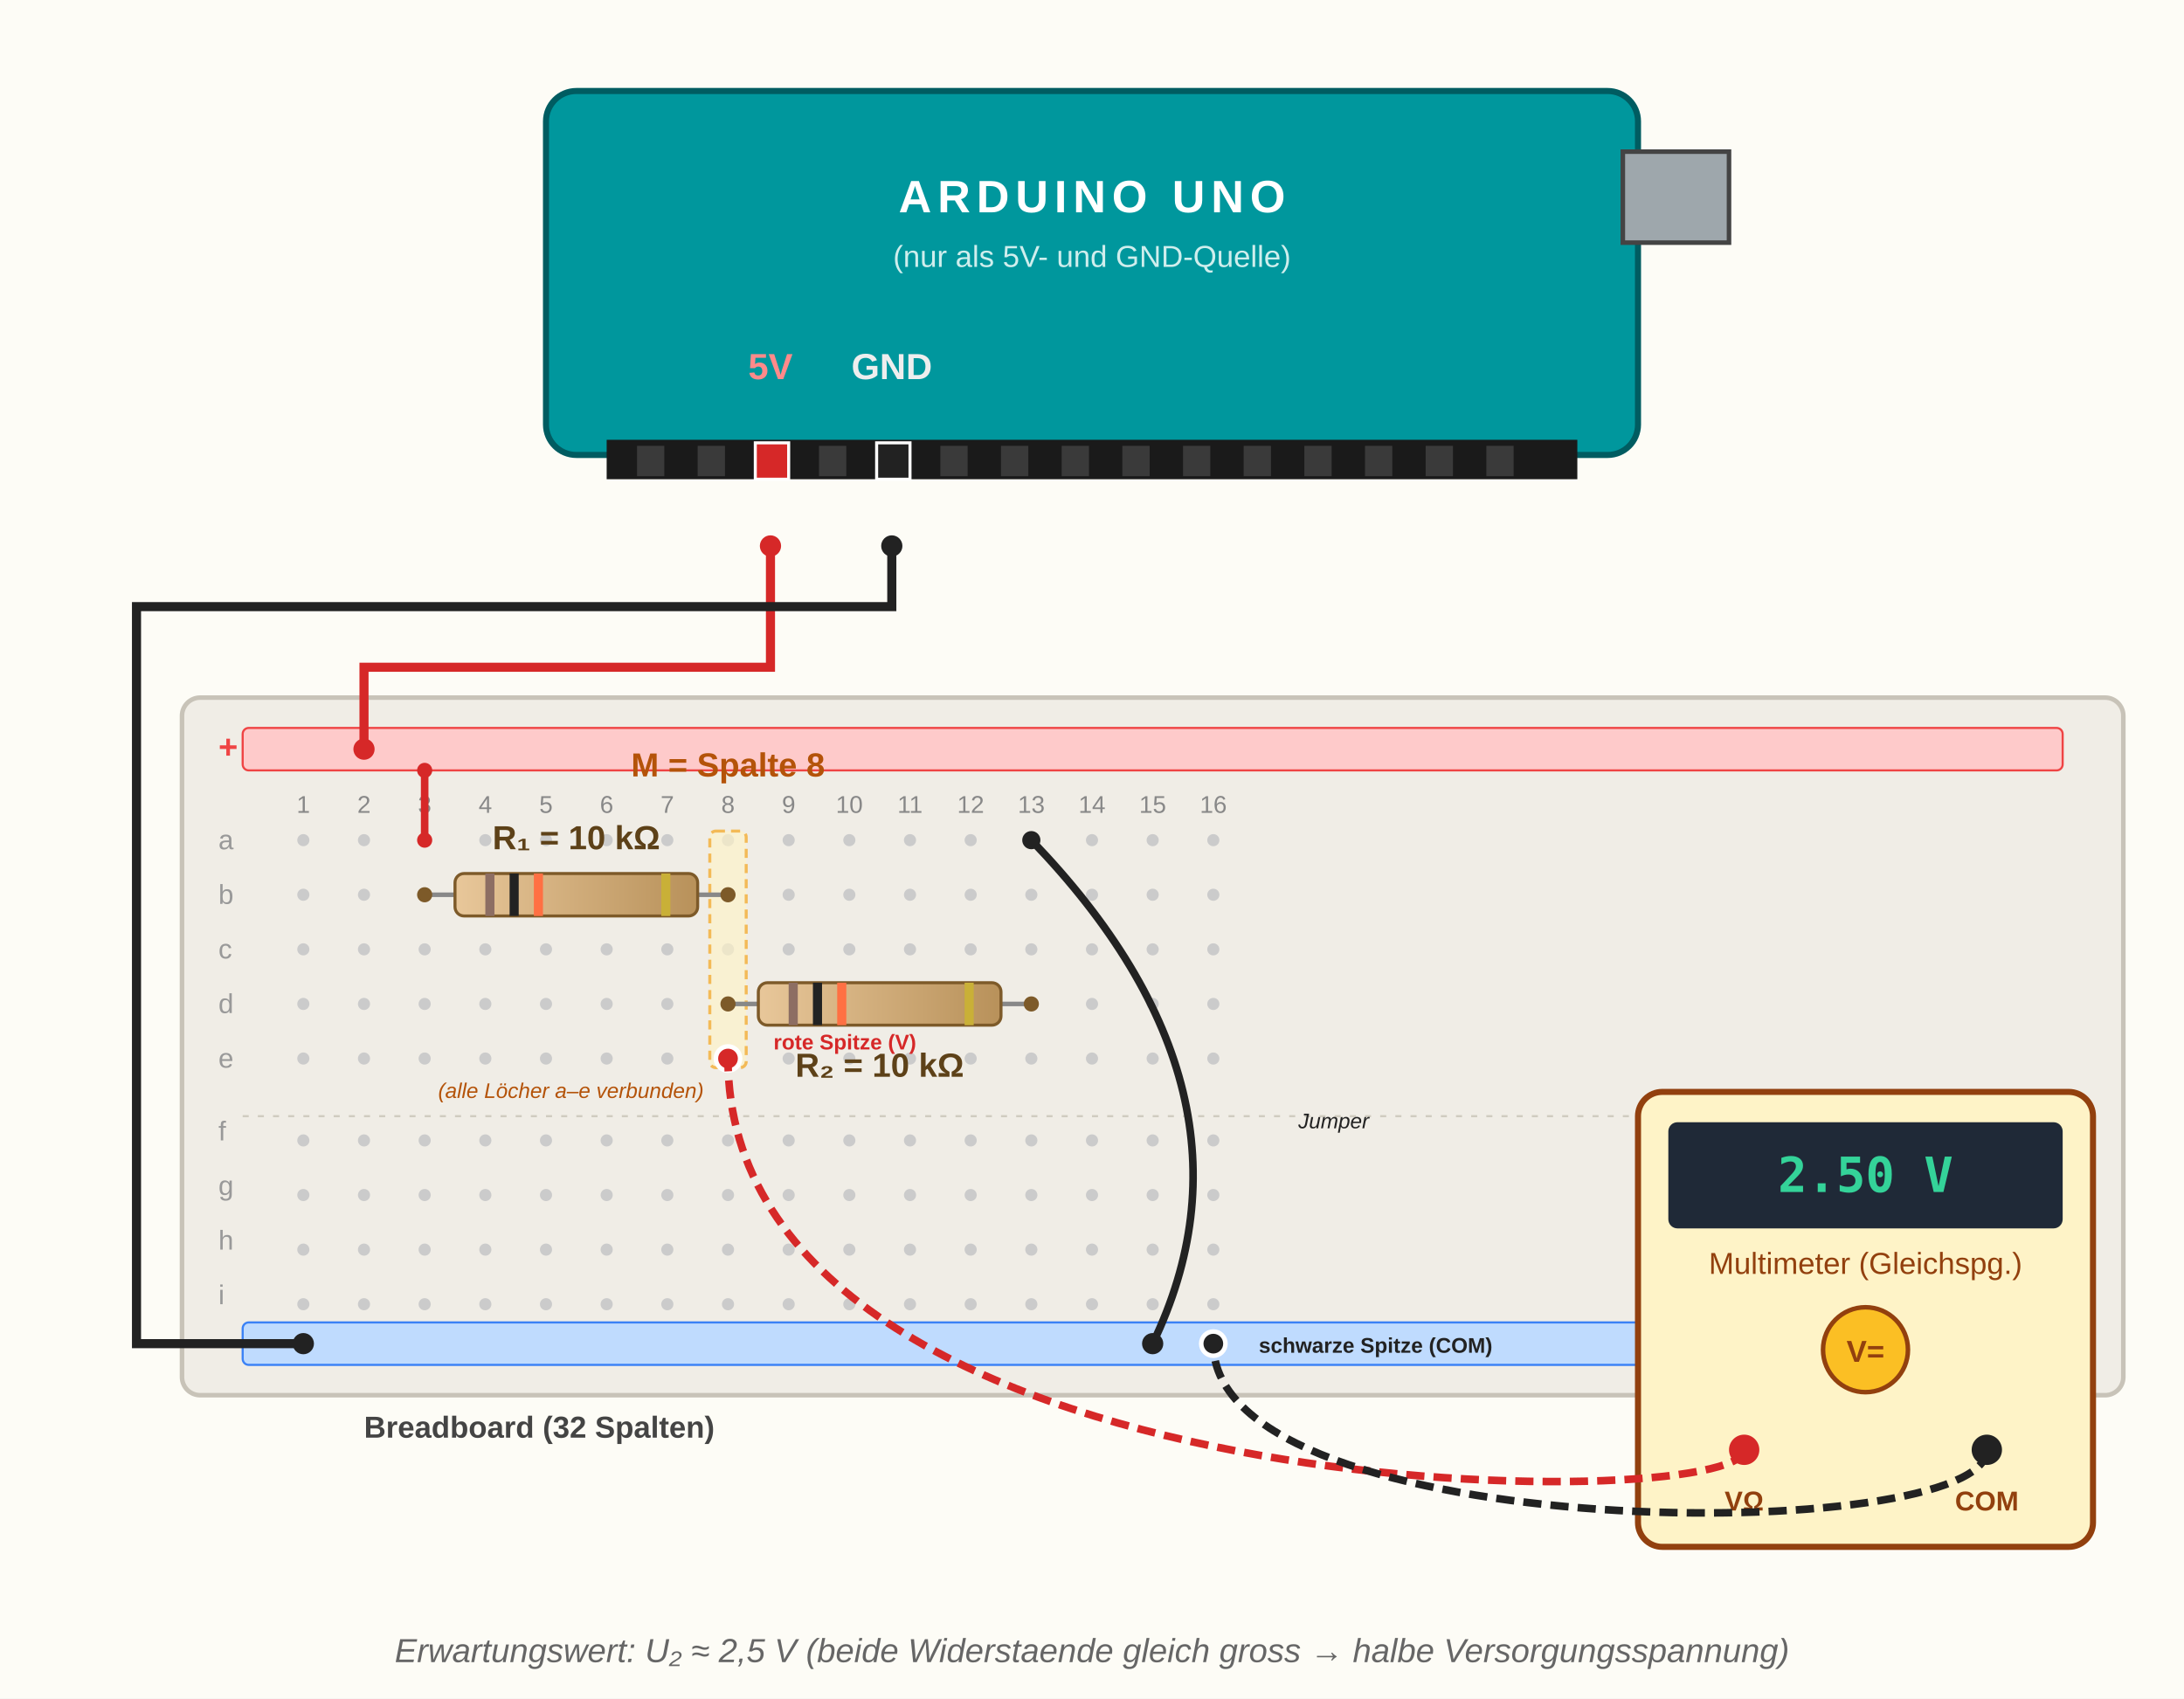
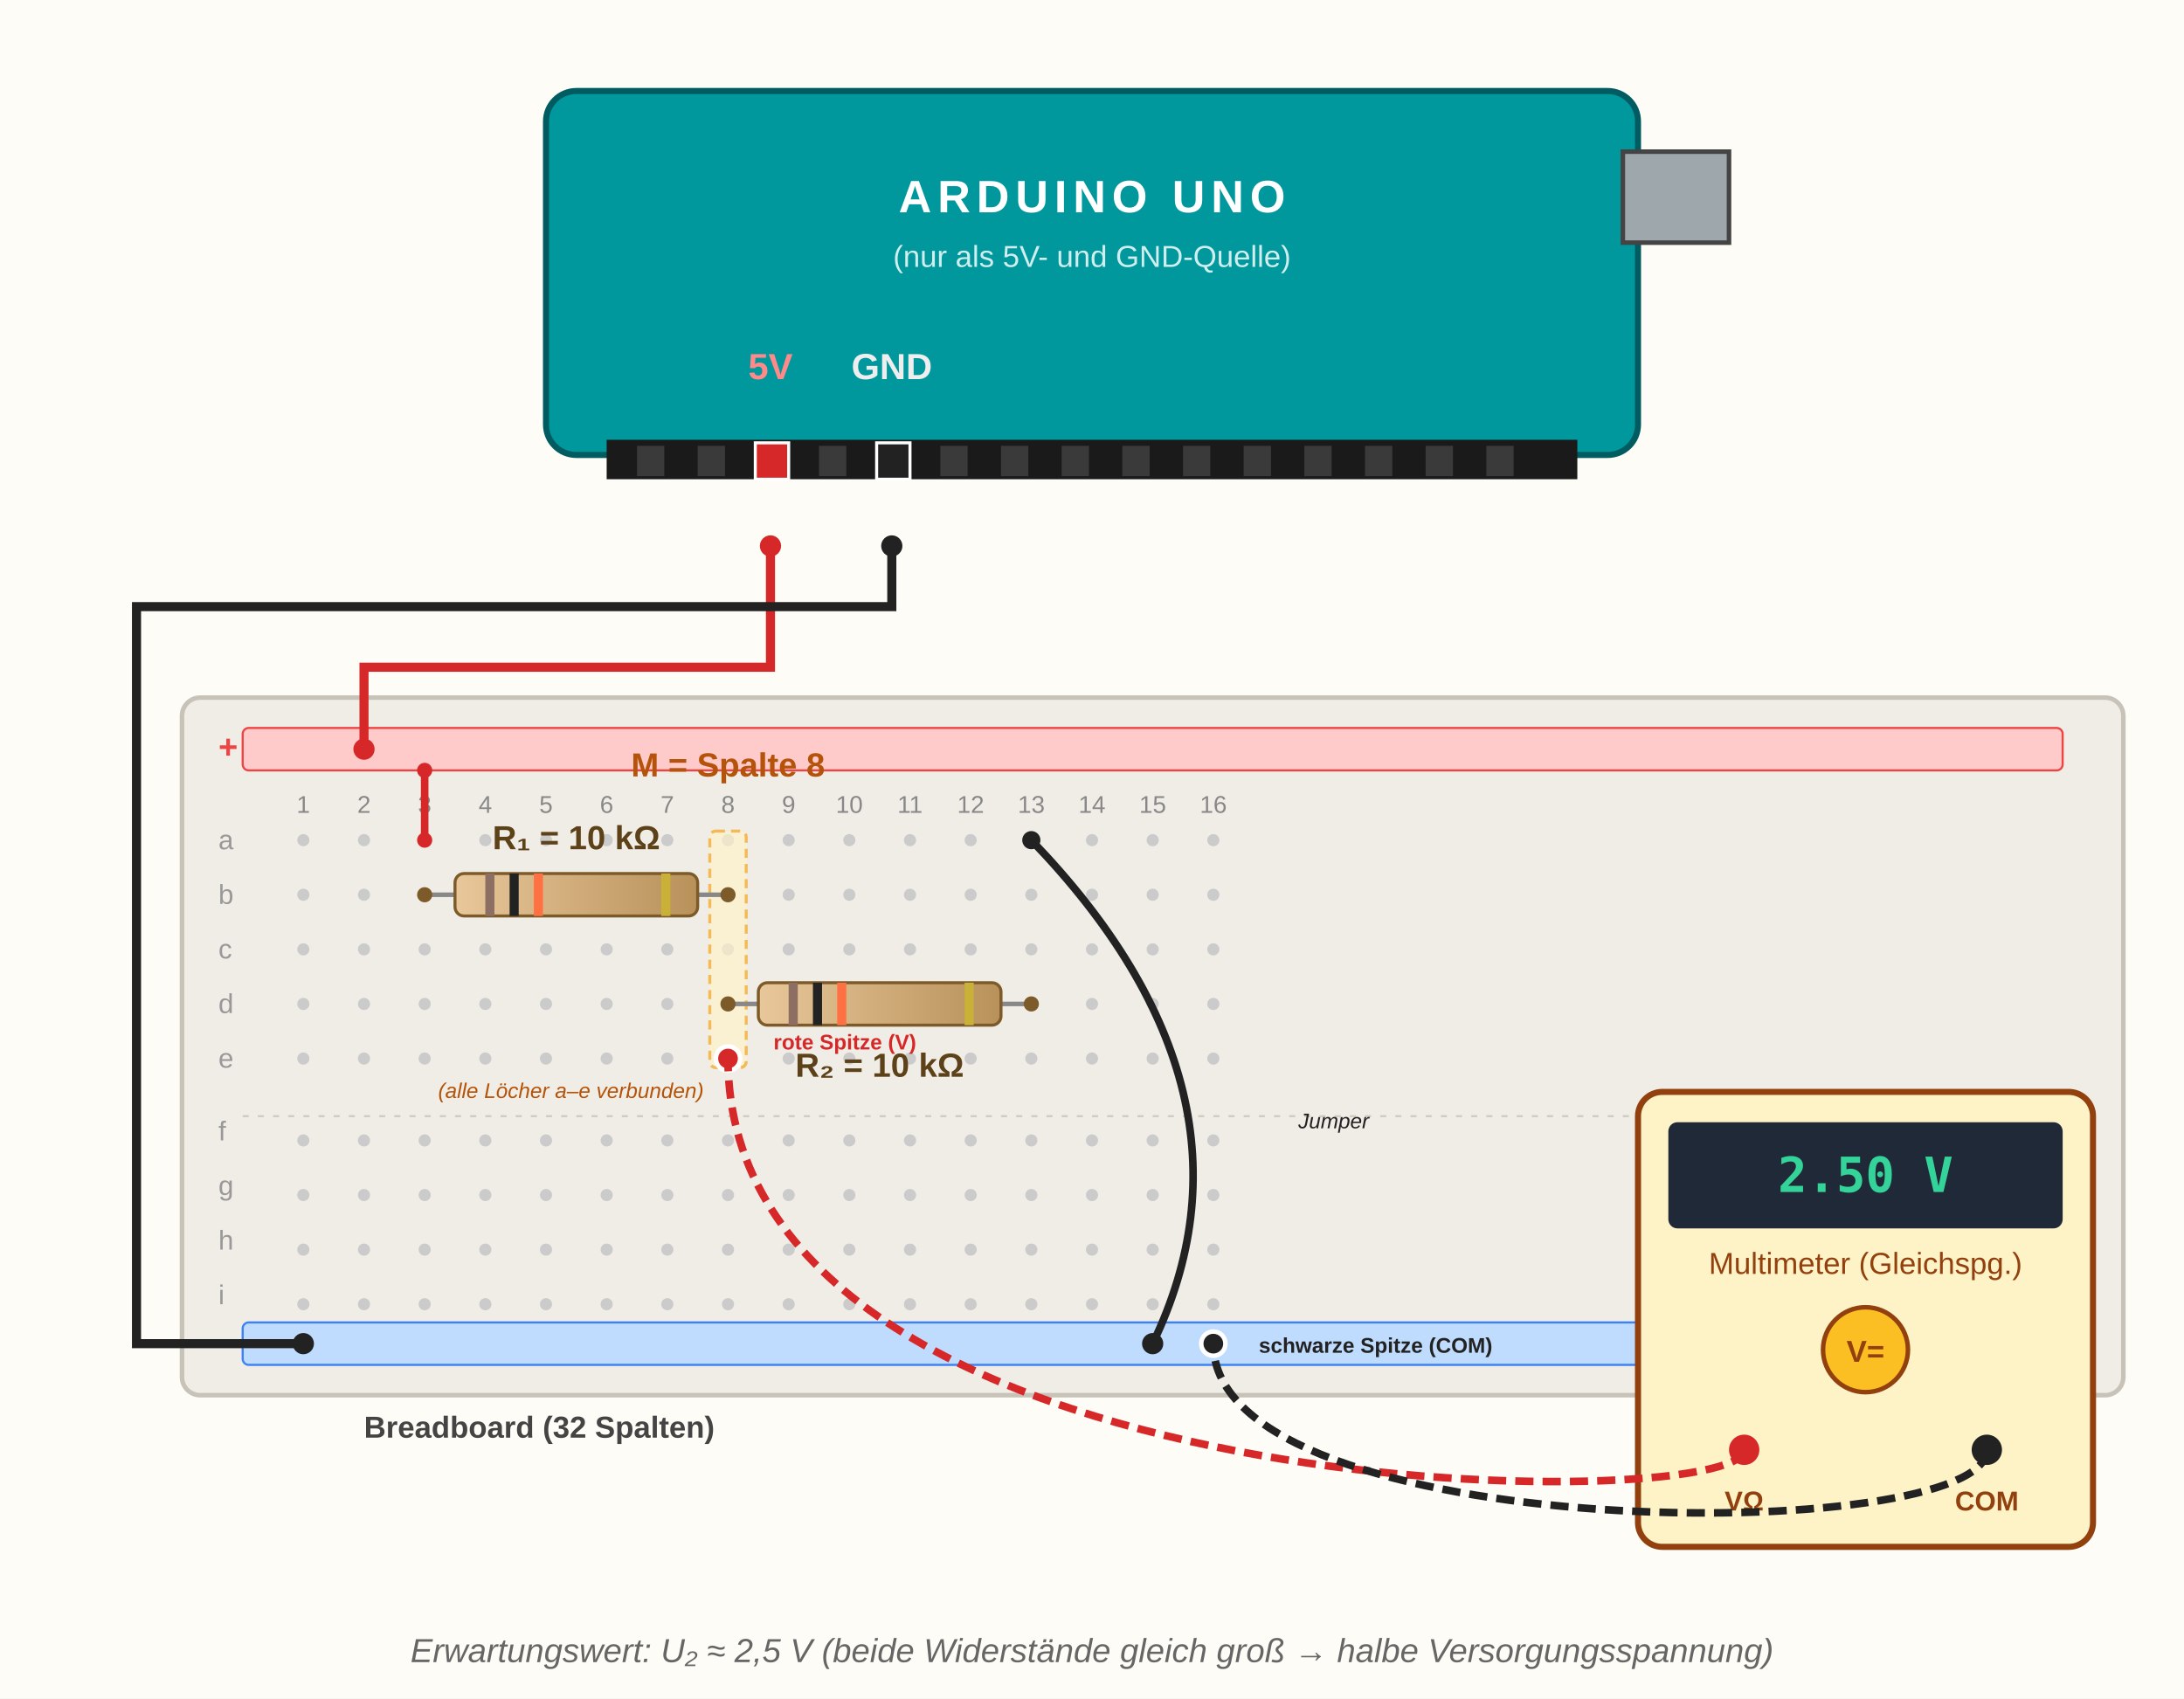
<svg xmlns="http://www.w3.org/2000/svg" viewBox="0 0 720 560" width="100%" style="max-width: 720px; height: auto; font-family: 'Helvetica Neue', Arial, sans-serif;">
  <defs>
    <linearGradient id="resBody1" x1="0" x2="1" y1="0" y2="0">
      <stop offset="0%" stop-color="#e8c79a" />
      <stop offset="100%" stop-color="#b8915a" />
    </linearGradient>
  </defs>
  <rect width="720" height="560" fill="#fdfcf6" />
  <g id="arduino" transform="translate(180, 30)">
    <rect x="0" y="0" width="360" height="120" rx="10" fill="#00979d" stroke="#005c61" stroke-width="2" />
    <rect x="355" y="20" width="35" height="30" fill="#9ea7ac" stroke="#444" stroke-width="1.5" />
    <text x="180" y="40" text-anchor="middle" fill="#fff" font-weight="bold" font-size="15" letter-spacing="2">ARDUINO UNO</text>
    <text x="180" y="58" text-anchor="middle" fill="#cfeeed" font-size="10">(nur als 5V- und GND-Quelle)</text>
    <g font-size="12" font-weight="bold" text-anchor="middle">
      <text x="74" y="95" fill="#ff8a8a">5V</text>
      <text x="114" y="95" fill="#eeeeee">GND</text>
    </g>
    <rect x="20" y="115" width="320" height="13" fill="#1a1a1a" />
    <g fill="#3a3a3a">
      <rect x="30" y="117" width="9" height="10" />
      <rect x="50" y="117" width="9" height="10" />
      <rect x="70" y="117" width="9" height="10" />
      <rect x="90" y="117" width="9" height="10" />
      <rect x="110" y="117" width="9" height="10" />
      <rect x="130" y="117" width="9" height="10" />
      <rect x="150" y="117" width="9" height="10" />
      <rect x="170" y="117" width="9" height="10" />
      <rect x="190" y="117" width="9" height="10" />
      <rect x="210" y="117" width="9" height="10" />
      <rect x="230" y="117" width="9" height="10" />
      <rect x="250" y="117" width="9" height="10" />
      <rect x="270" y="117" width="9" height="10" />
      <rect x="290" y="117" width="9" height="10" />
      <rect x="310" y="117" width="9" height="10" />
    </g>
    <rect x="69" y="116" width="11" height="12" fill="#d62828" stroke="#fff" stroke-width="1" />
    <rect x="109" y="116" width="11" height="12" fill="#222" stroke="#fff" stroke-width="1" />
  </g>
  <g id="breadboard" transform="translate(60, 230)">
    <rect x="0" y="0" width="640" height="230" rx="6" fill="#f0ede6" stroke="#c8c3b8" stroke-width="1.5" />
    <rect x="20" y="10" width="600" height="14" rx="2" fill="#FECACA" stroke="#EF4444" stroke-width="0.7" />
    <text x="12" y="20" font-size="11" font-weight="bold" fill="#EF4444">+</text>
    <rect x="20" y="206" width="600" height="14" rx="2" fill="#BFDBFE" stroke="#3B82F6" stroke-width="0.7" />
    <text x="12" y="217" font-size="11" font-weight="bold" fill="#3B82F6">−</text>
    <g font-size="8" fill="#888" text-anchor="middle">
      <text x="40" y="38">1</text>
      <text x="60" y="38">2</text>
      <text x="80" y="38">3</text>
      <text x="100" y="38">4</text>
      <text x="120" y="38">5</text>
      <text x="140" y="38">6</text>
      <text x="160" y="38">7</text>
      <text x="180" y="38">8</text>
      <text x="200" y="38">9</text>
      <text x="220" y="38">10</text>
      <text x="240" y="38">11</text>
      <text x="260" y="38">12</text>
      <text x="280" y="38">13</text>
      <text x="300" y="38">14</text>
      <text x="320" y="38">15</text>
      <text x="340" y="38">16</text>
    </g>
    <g font-size="9" fill="#999">
      <text x="12" y="50">a</text>
      <text x="12" y="68">b</text>
      <text x="12" y="86">c</text>
      <text x="12" y="104">d</text>
      <text x="12" y="122">e</text>
      <text x="12" y="146">f</text>
      <text x="12" y="164">g</text>
      <text x="12" y="182">h</text>
      <text x="12" y="200">i</text>
    </g>
    <g fill="#cbcbcb">
      <circle cx="40" cy="47" r="2" />
      <circle cx="60" cy="47" r="2" />
      <circle cx="80" cy="47" r="2" />
      <circle cx="100" cy="47" r="2" />
      <circle cx="120" cy="47" r="2" />
      <circle cx="140" cy="47" r="2" />
      <circle cx="160" cy="47" r="2" />
      <circle cx="180" cy="47" r="2" />
      <circle cx="200" cy="47" r="2" />
      <circle cx="220" cy="47" r="2" />
      <circle cx="240" cy="47" r="2" />
      <circle cx="260" cy="47" r="2" />
      <circle cx="280" cy="47" r="2" />
      <circle cx="300" cy="47" r="2" />
      <circle cx="320" cy="47" r="2" />
      <circle cx="340" cy="47" r="2" />
      <circle cx="40" cy="65" r="2" />
      <circle cx="60" cy="65" r="2" />
      <circle cx="80" cy="65" r="2" />
      <circle cx="100" cy="65" r="2" />
      <circle cx="120" cy="65" r="2" />
      <circle cx="140" cy="65" r="2" />
      <circle cx="160" cy="65" r="2" />
      <circle cx="180" cy="65" r="2" />
      <circle cx="200" cy="65" r="2" />
      <circle cx="220" cy="65" r="2" />
      <circle cx="240" cy="65" r="2" />
      <circle cx="260" cy="65" r="2" />
      <circle cx="280" cy="65" r="2" />
      <circle cx="300" cy="65" r="2" />
      <circle cx="320" cy="65" r="2" />
      <circle cx="340" cy="65" r="2" />
      <circle cx="40" cy="83" r="2" />
      <circle cx="60" cy="83" r="2" />
      <circle cx="80" cy="83" r="2" />
      <circle cx="100" cy="83" r="2" />
      <circle cx="120" cy="83" r="2" />
      <circle cx="140" cy="83" r="2" />
      <circle cx="160" cy="83" r="2" />
      <circle cx="180" cy="83" r="2" />
      <circle cx="200" cy="83" r="2" />
      <circle cx="220" cy="83" r="2" />
      <circle cx="240" cy="83" r="2" />
      <circle cx="260" cy="83" r="2" />
      <circle cx="280" cy="83" r="2" />
      <circle cx="300" cy="83" r="2" />
      <circle cx="320" cy="83" r="2" />
      <circle cx="340" cy="83" r="2" />
      <circle cx="40" cy="101" r="2" />
      <circle cx="60" cy="101" r="2" />
      <circle cx="80" cy="101" r="2" />
      <circle cx="100" cy="101" r="2" />
      <circle cx="120" cy="101" r="2" />
      <circle cx="140" cy="101" r="2" />
      <circle cx="160" cy="101" r="2" />
      <circle cx="180" cy="101" r="2" />
      <circle cx="200" cy="101" r="2" />
      <circle cx="220" cy="101" r="2" />
      <circle cx="240" cy="101" r="2" />
      <circle cx="260" cy="101" r="2" />
      <circle cx="280" cy="101" r="2" />
      <circle cx="300" cy="101" r="2" />
      <circle cx="320" cy="101" r="2" />
      <circle cx="340" cy="101" r="2" />
      <circle cx="40" cy="119" r="2" />
      <circle cx="60" cy="119" r="2" />
      <circle cx="80" cy="119" r="2" />
      <circle cx="100" cy="119" r="2" />
      <circle cx="120" cy="119" r="2" />
      <circle cx="140" cy="119" r="2" />
      <circle cx="160" cy="119" r="2" />
      <circle cx="180" cy="119" r="2" />
      <circle cx="200" cy="119" r="2" />
      <circle cx="220" cy="119" r="2" />
      <circle cx="240" cy="119" r="2" />
      <circle cx="260" cy="119" r="2" />
      <circle cx="280" cy="119" r="2" />
      <circle cx="300" cy="119" r="2" />
      <circle cx="320" cy="119" r="2" />
      <circle cx="340" cy="119" r="2" />
    </g>
    <line x1="20" y1="138" x2="620" y2="138" stroke="#d0ccc0" stroke-width="0.7" stroke-dasharray="2 3" />
    <g fill="#cbcbcb">
      <circle cx="40" cy="146" r="2" />
      <circle cx="60" cy="146" r="2" />
      <circle cx="80" cy="146" r="2" />
      <circle cx="100" cy="146" r="2" />
      <circle cx="120" cy="146" r="2" />
      <circle cx="140" cy="146" r="2" />
      <circle cx="160" cy="146" r="2" />
      <circle cx="180" cy="146" r="2" />
      <circle cx="200" cy="146" r="2" />
      <circle cx="220" cy="146" r="2" />
      <circle cx="240" cy="146" r="2" />
      <circle cx="260" cy="146" r="2" />
      <circle cx="280" cy="146" r="2" />
      <circle cx="300" cy="146" r="2" />
      <circle cx="320" cy="146" r="2" />
      <circle cx="340" cy="146" r="2" />
      <circle cx="40" cy="164" r="2" />
      <circle cx="60" cy="164" r="2" />
      <circle cx="80" cy="164" r="2" />
      <circle cx="100" cy="164" r="2" />
      <circle cx="120" cy="164" r="2" />
      <circle cx="140" cy="164" r="2" />
      <circle cx="160" cy="164" r="2" />
      <circle cx="180" cy="164" r="2" />
      <circle cx="200" cy="164" r="2" />
      <circle cx="220" cy="164" r="2" />
      <circle cx="240" cy="164" r="2" />
      <circle cx="260" cy="164" r="2" />
      <circle cx="280" cy="164" r="2" />
      <circle cx="300" cy="164" r="2" />
      <circle cx="320" cy="164" r="2" />
      <circle cx="340" cy="164" r="2" />
      <circle cx="40" cy="182" r="2" />
      <circle cx="60" cy="182" r="2" />
      <circle cx="80" cy="182" r="2" />
      <circle cx="100" cy="182" r="2" />
      <circle cx="120" cy="182" r="2" />
      <circle cx="140" cy="182" r="2" />
      <circle cx="160" cy="182" r="2" />
      <circle cx="180" cy="182" r="2" />
      <circle cx="200" cy="182" r="2" />
      <circle cx="220" cy="182" r="2" />
      <circle cx="240" cy="182" r="2" />
      <circle cx="260" cy="182" r="2" />
      <circle cx="280" cy="182" r="2" />
      <circle cx="300" cy="182" r="2" />
      <circle cx="320" cy="182" r="2" />
      <circle cx="340" cy="182" r="2" />
      <circle cx="40" cy="200" r="2" />
      <circle cx="60" cy="200" r="2" />
      <circle cx="80" cy="200" r="2" />
      <circle cx="100" cy="200" r="2" />
      <circle cx="120" cy="200" r="2" />
      <circle cx="140" cy="200" r="2" />
      <circle cx="160" cy="200" r="2" />
      <circle cx="180" cy="200" r="2" />
      <circle cx="200" cy="200" r="2" />
      <circle cx="220" cy="200" r="2" />
      <circle cx="240" cy="200" r="2" />
      <circle cx="260" cy="200" r="2" />
      <circle cx="280" cy="200" r="2" />
      <circle cx="300" cy="200" r="2" />
      <circle cx="320" cy="200" r="2" />
      <circle cx="340" cy="200" r="2" />
    </g>
    <rect x="174" y="44" width="12" height="78" rx="2" fill="#FEF3C7" opacity="0.65" stroke="#F59E0B" stroke-width="1" stroke-dasharray="3 2" />
    <text x="180" y="26" text-anchor="middle" font-size="11" font-weight="bold" fill="#B45309">M = Spalte 8</text>
    <text x="172" y="132" text-anchor="end" font-size="7" font-style="italic" fill="#B45309">(alle Löcher a–e verbunden)</text>
    <line x1="80" y1="24" x2="80" y2="47" stroke="#d62828" stroke-width="2.5" />
    <circle cx="80" cy="24" r="2.5" fill="#d62828" />
    <circle cx="80" cy="47" r="2.5" fill="#d62828" />
    <path d="M 280 47 Q 360 130 320 213" stroke="#222" stroke-width="2.5" fill="none" stroke-linecap="round" />
    <circle cx="280" cy="47" r="3" fill="#222" />
    <circle cx="320" cy="213" r="3.5" fill="#222" />
    <text x="368" y="142" font-size="7" font-style="italic" fill="#222">Jumper</text>
    <line x1="80" y1="65" x2="90" y2="65" stroke="#888" stroke-width="1.5" />
    <line x1="170" y1="65" x2="180" y2="65" stroke="#888" stroke-width="1.5" />
    <rect x="90" y="58" width="80" height="14" rx="3" fill="url(#resBody1)" stroke="#7d5a29" stroke-width="1" />
    <rect x="100" y="58" width="3" height="14" fill="#8d6e63" />
    <rect x="108" y="58" width="3" height="14" fill="#222" />
    <rect x="116" y="58" width="3" height="14" fill="#ff7043" />
    <rect x="158" y="58" width="3" height="14" fill="#c9b037" />
    <circle cx="80" cy="65" r="2.5" fill="#7d5a29" />
    <circle cx="180" cy="65" r="2.5" fill="#7d5a29" />
    <text x="130" y="50" text-anchor="middle" font-size="11" font-weight="bold" fill="#5d4118">R₁ = 10 kΩ</text>
    <line x1="180" y1="101" x2="190" y2="101" stroke="#888" stroke-width="1.5" />
    <line x1="270" y1="101" x2="280" y2="101" stroke="#888" stroke-width="1.5" />
    <rect x="190" y="94" width="80" height="14" rx="3" fill="url(#resBody1)" stroke="#7d5a29" stroke-width="1" />
    <rect x="200" y="94" width="3" height="14" fill="#8d6e63" />
    <rect x="208" y="94" width="3" height="14" fill="#222" />
    <rect x="216" y="94" width="3" height="14" fill="#ff7043" />
    <rect x="258" y="94" width="3" height="14" fill="#c9b037" />
    <circle cx="180" cy="101" r="2.5" fill="#7d5a29" />
    <circle cx="280" cy="101" r="2.5" fill="#7d5a29" />
    <text x="230" y="125" text-anchor="middle" font-size="11" font-weight="bold" fill="#5d4118">R₂ = 10 kΩ</text>
    <circle cx="180" cy="119" r="4" fill="#d62828" stroke="#fff" stroke-width="1.5" />
    <text x="195" y="116" text-anchor="start" font-size="7" font-weight="bold" fill="#d62828">rote Spitze (V)</text>
    <circle cx="340" cy="213" r="4" fill="#222" stroke="#fff" stroke-width="1.5" />
    <text x="355" y="216" text-anchor="start" font-size="7" font-weight="bold" fill="#222">schwarze Spitze (COM)</text>
    <text x="60" y="244" text-anchor="start" font-size="10" fill="#444" font-weight="bold">Breadboard (32 Spalten)</text>
  </g>
  <path d="M 254 180 L 254 220 L 120 220 L 120 247" stroke="#d62828" stroke-width="3" fill="none" stroke-linecap="round" />
  <circle cx="254" cy="180" r="3.5" fill="#d62828" />
  <circle cx="120" cy="247" r="3.5" fill="#d62828" />
  <path d="M 294 180 L 294 200 L 45 200 L 45 443 L 100 443" stroke="#222" stroke-width="3" fill="none" stroke-linecap="round" />
  <circle cx="294" cy="180" r="3.5" fill="#222" />
  <circle cx="100" cy="443" r="3.5" fill="#222" />
  <g id="multimeter" transform="translate(540, 360)">
    <rect x="0" y="0" width="150" height="150" rx="8" fill="#fef3c7" stroke="#92400e" stroke-width="2" />
    <rect x="10" y="10" width="130" height="35" rx="3" fill="#1f2937" />
    <text x="75" y="33" text-anchor="middle" font-size="16" font-weight="bold" fill="#34d399" font-family="monospace">2.50 V</text>
    <text x="75" y="60" text-anchor="middle" font-size="10" fill="#92400e">Multimeter (Gleichspg.)</text>
    <circle cx="75" cy="85" r="14" fill="#fbbf24" stroke="#92400e" stroke-width="1.5" />
    <text x="75" y="89" text-anchor="middle" font-size="10" font-weight="bold" fill="#92400e">V=</text>
    <circle cx="35" cy="118" r="5" fill="#d62828" />
    <circle cx="115" cy="118" r="5" fill="#222" />
    <text x="35" y="138" text-anchor="middle" font-size="9" font-weight="bold" fill="#92400e">VΩ</text>
    <text x="115" y="138" text-anchor="middle" font-size="9" font-weight="bold" fill="#92400e">COM</text>
  </g>
  <path d="M 575 478 C 575 500, 240 500, 240 349" stroke="#d62828" stroke-width="2.5" fill="none" stroke-dasharray="6 3" />
  <path d="M 655 478 C 655 510, 400 510, 400 443" stroke="#222" stroke-width="2.5" fill="none" stroke-dasharray="6 3" />
-   <text x="360" y="548" text-anchor="middle" font-size="11" fill="#666" font-style="italic">Erwartungswert: U₂ ≈ 2,5 V (beide Widerstaende gleich gross → halbe Versorgungsspannung)</text>
+   <text x="360" y="548" text-anchor="middle" font-size="11" fill="#666" font-style="italic">Erwartungswert: U₂ ≈ 2,5 V (beide Widerstände gleich groß → halbe Versorgungsspannung)</text>
</svg>
